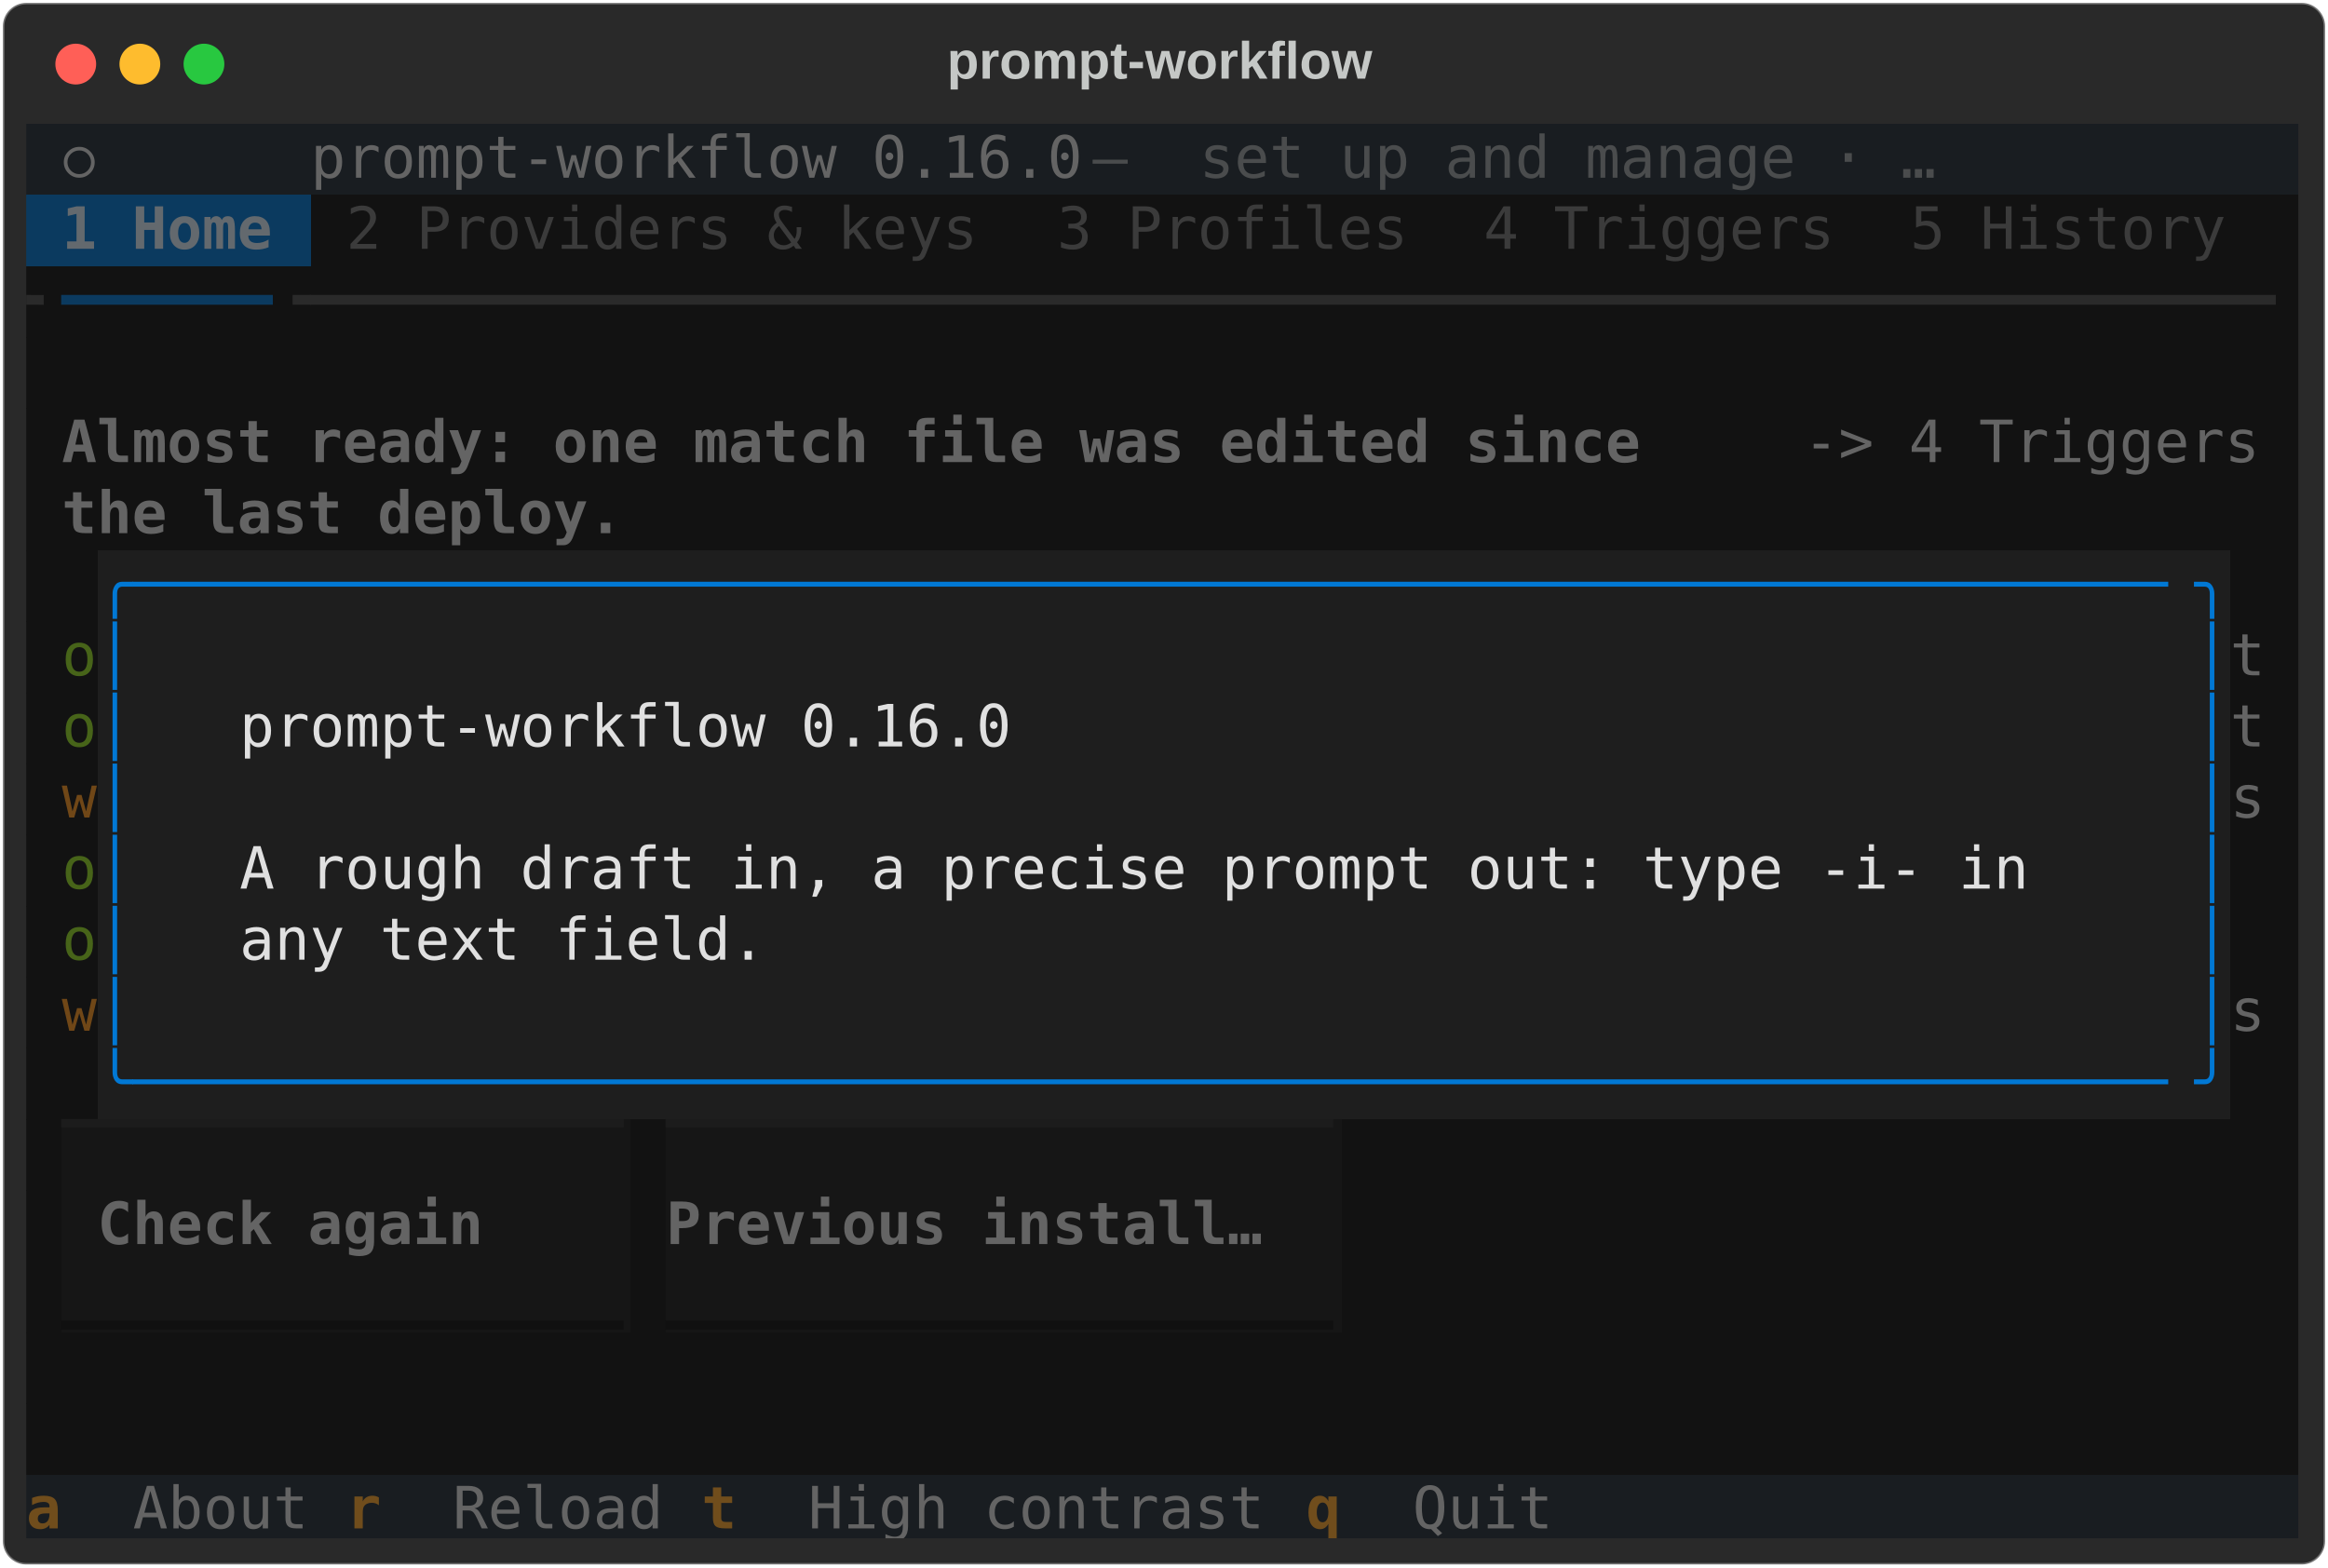
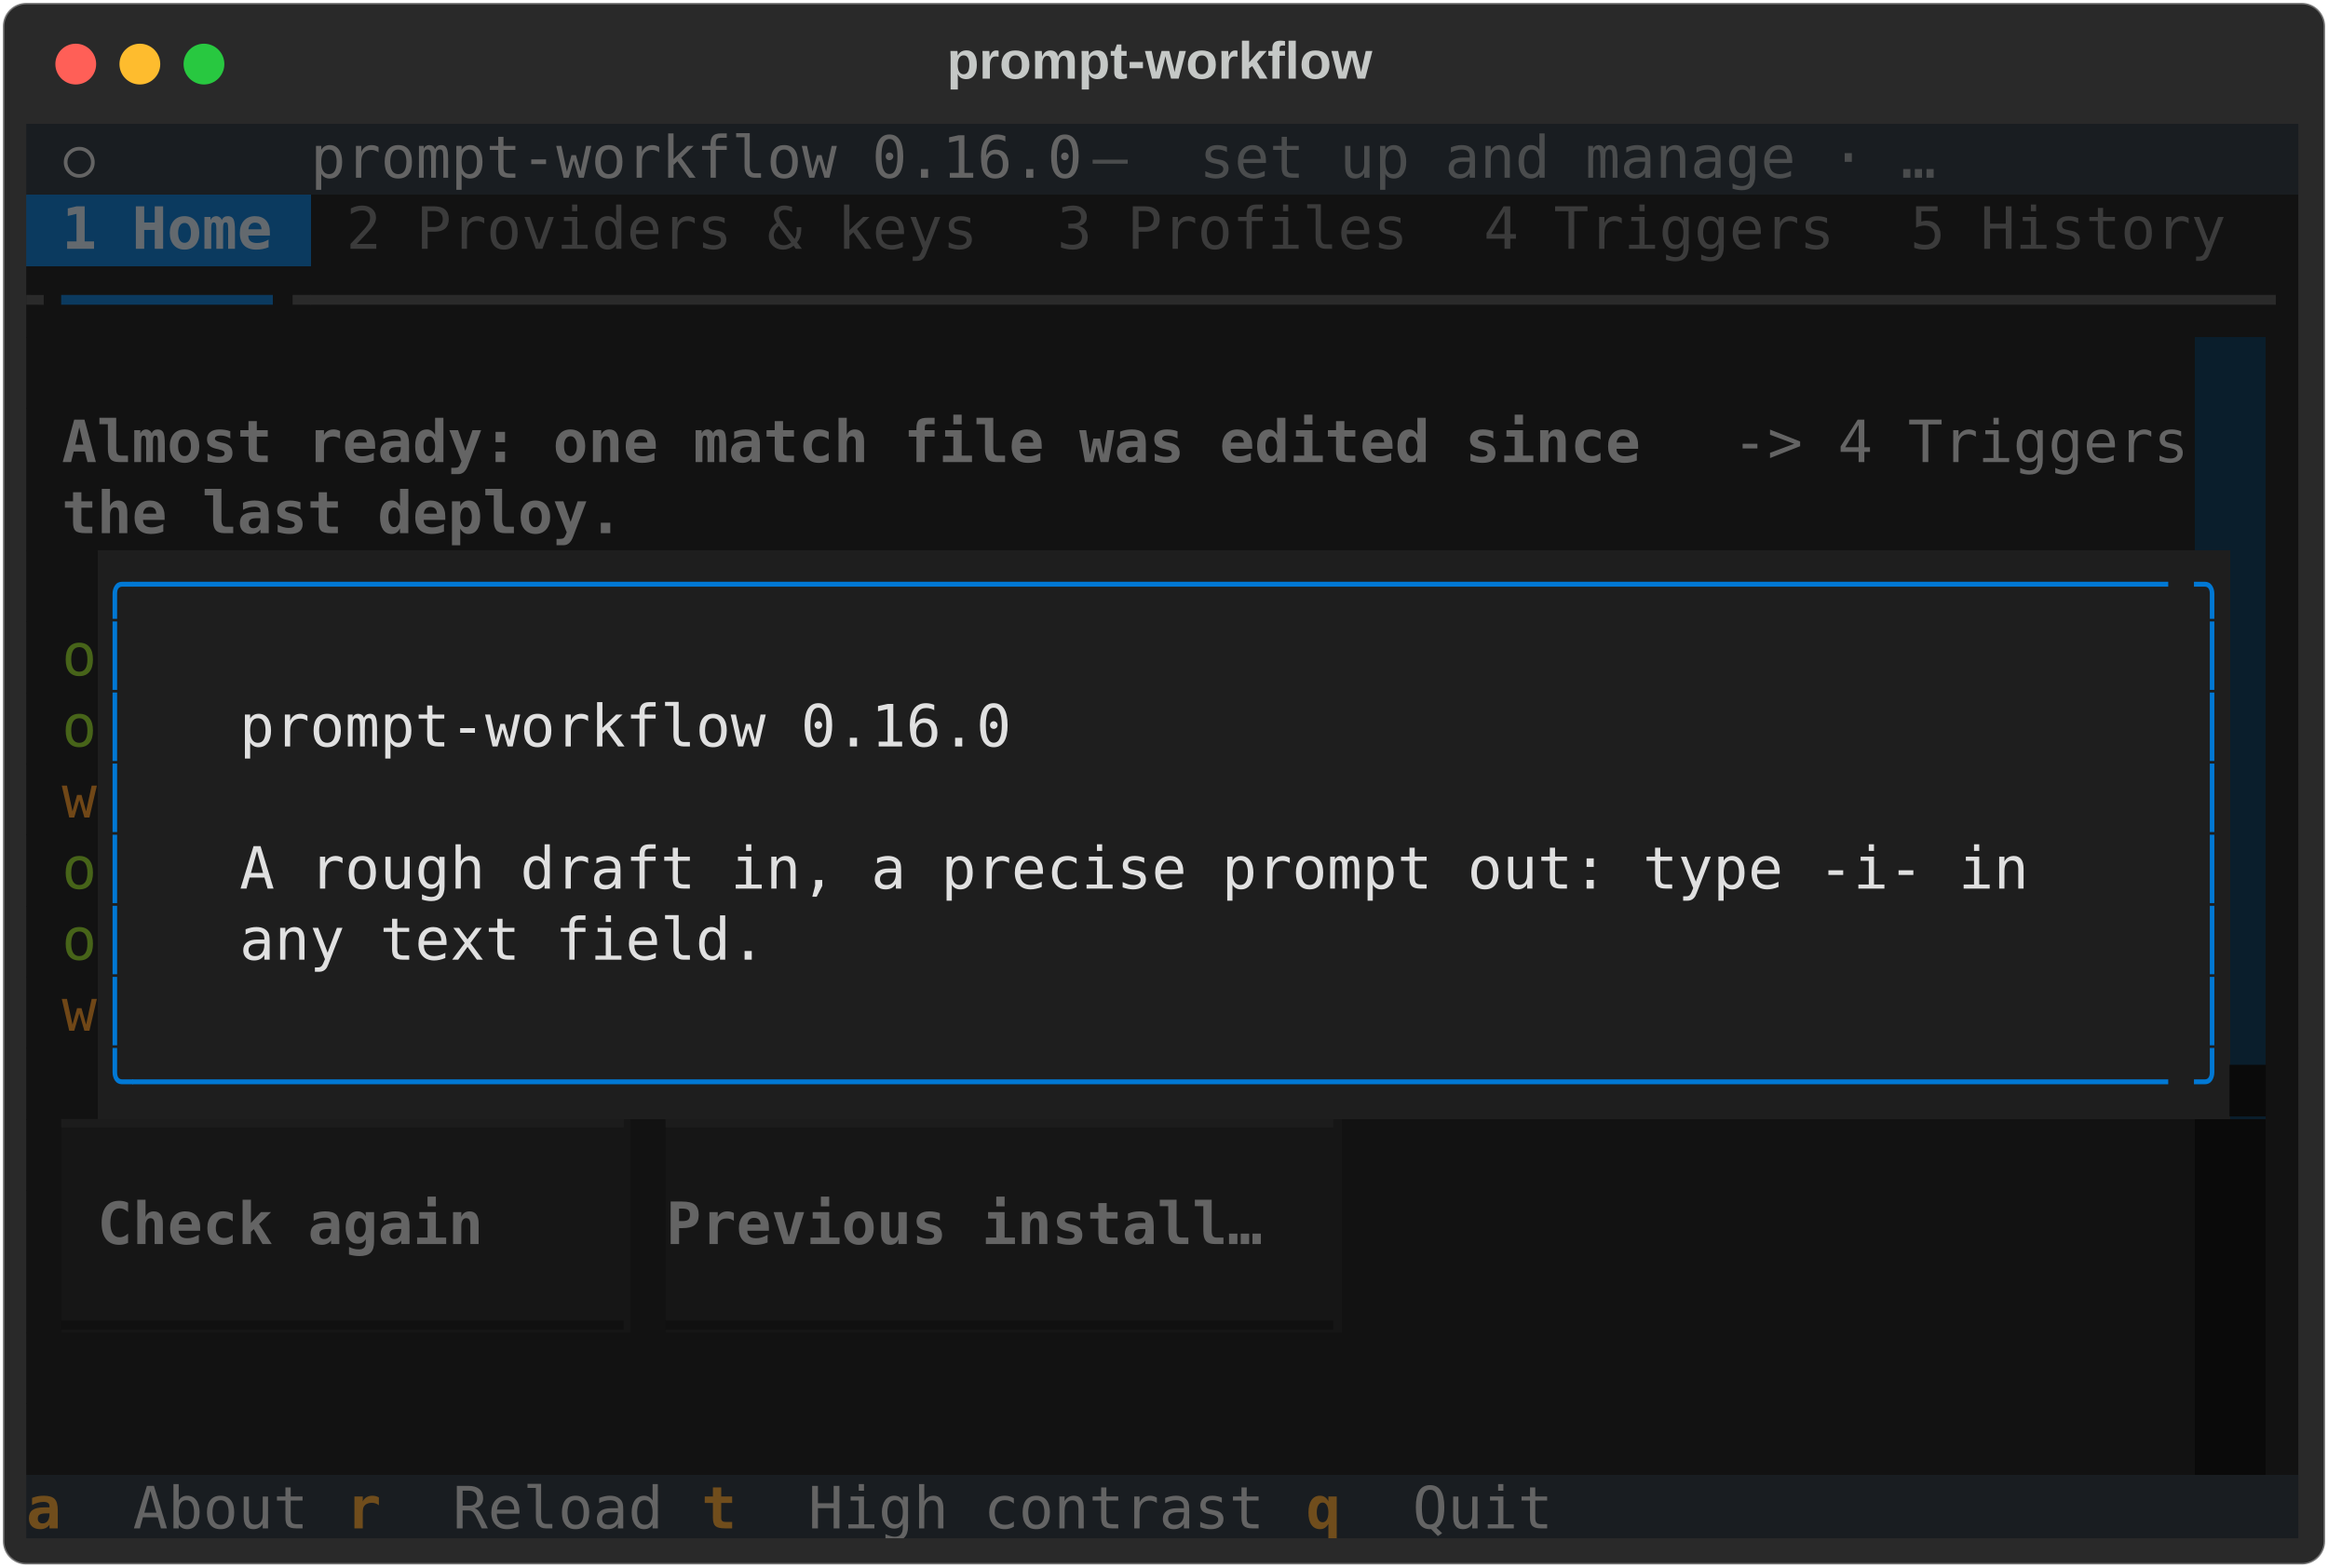
<svg xmlns="http://www.w3.org/2000/svg" class="rich-terminal" viewBox="0 0 799 538.0">
  <style>

    @font-face {
        font-family: "Fira Code";
        src: local("FiraCode-Regular"),
                url("https://cdnjs.cloudflare.com/ajax/libs/firacode/6.2.0/woff2/FiraCode-Regular.woff2") format("woff2"),
                url("https://cdnjs.cloudflare.com/ajax/libs/firacode/6.2.0/woff/FiraCode-Regular.woff") format("woff");
        font-style: normal;
        font-weight: 400;
    }
    @font-face {
        font-family: "Fira Code";
        src: local("FiraCode-Bold"),
                url("https://cdnjs.cloudflare.com/ajax/libs/firacode/6.2.0/woff2/FiraCode-Bold.woff2") format("woff2"),
                url("https://cdnjs.cloudflare.com/ajax/libs/firacode/6.2.0/woff/FiraCode-Bold.woff") format("woff");
        font-style: bold;
        font-weight: 700;
    }

-     .terminal-452103827-matrix {
+     .terminal-2981682421-matrix {
        font-family: Fira Code, monospace;
        font-size: 20px;
        line-height: 24.4px;
        font-variant-east-asian: full-width;
    }

-     .terminal-452103827-title {
+     .terminal-2981682421-title {
        font-size: 18px;
        font-weight: bold;
        font-family: arial;
    }

-     .terminal-452103827-r1 { fill: #e0e0e0 }
- .terminal-452103827-r2 { fill: #646464 }
- .terminal-452103827-r3 { fill: #4a4c4d }
- .terminal-452103827-r4 { fill: #c5c8c6 }
- .terminal-452103827-r5 { fill: #63696e;font-weight: bold }
- .terminal-452103827-r6 { fill: #3b3b3b }
- .terminal-452103827-r7 { fill: #2a2a2a }
- .terminal-452103827-r8 { fill: #0b3a5f }
- .terminal-452103827-r9 { fill: #646464;font-weight: bold }
- .terminal-452103827-r10 { fill: #0178d4 }
- .terminal-452103827-r11 { fill: #476419 }
- .terminal-452103827-r12 { fill: #704717 }
- .terminal-452103827-r13 { fill: #1c1c1c }
- .terminal-452103827-r14 { fill: #101010 }
- .terminal-452103827-r15 { fill: #704d1c;font-weight: bold }
+     .terminal-2981682421-r1 { fill: #e0e0e0 }
+ .terminal-2981682421-r2 { fill: #646464 }
+ .terminal-2981682421-r3 { fill: #4a4c4d }
+ .terminal-2981682421-r4 { fill: #c5c8c6 }
+ .terminal-2981682421-r5 { fill: #63696e;font-weight: bold }
+ .terminal-2981682421-r6 { fill: #3b3b3b }
+ .terminal-2981682421-r7 { fill: #2a2a2a }
+ .terminal-2981682421-r8 { fill: #0b3a5f }
+ .terminal-2981682421-r9 { fill: #121212 }
+ .terminal-2981682421-r10 { fill: #646464;font-weight: bold }
+ .terminal-2981682421-r11 { fill: #0178d4 }
+ .terminal-2981682421-r12 { fill: #476419 }
+ .terminal-2981682421-r13 { fill: #704717 }
+ .terminal-2981682421-r14 { fill: #0a0a0a }
+ .terminal-2981682421-r15 { fill: #1c1c1c }
+ .terminal-2981682421-r16 { fill: #101010 }
+ .terminal-2981682421-r17 { fill: #704d1c;font-weight: bold }
    </style>
  <defs>
-     <clipPath id="terminal-452103827-clip-terminal">
+     <clipPath id="terminal-2981682421-clip-terminal">
      <rect x="0" y="0" width="779.8" height="487.0" />
    </clipPath>
-     <clipPath id="terminal-452103827-line-0">
+     <clipPath id="terminal-2981682421-line-0">
      <rect x="0" y="1.5" width="780.8" height="24.65" />
    </clipPath>
-     <clipPath id="terminal-452103827-line-1">
+     <clipPath id="terminal-2981682421-line-1">
      <rect x="0" y="25.9" width="780.8" height="24.65" />
    </clipPath>
-     <clipPath id="terminal-452103827-line-2">
+     <clipPath id="terminal-2981682421-line-2">
      <rect x="0" y="50.3" width="780.8" height="24.65" />
    </clipPath>
-     <clipPath id="terminal-452103827-line-3">
+     <clipPath id="terminal-2981682421-line-3">
      <rect x="0" y="74.7" width="780.8" height="24.65" />
    </clipPath>
-     <clipPath id="terminal-452103827-line-4">
+     <clipPath id="terminal-2981682421-line-4">
      <rect x="0" y="99.1" width="780.8" height="24.65" />
    </clipPath>
-     <clipPath id="terminal-452103827-line-5">
+     <clipPath id="terminal-2981682421-line-5">
      <rect x="0" y="123.5" width="780.8" height="24.65" />
    </clipPath>
-     <clipPath id="terminal-452103827-line-6">
+     <clipPath id="terminal-2981682421-line-6">
      <rect x="0" y="147.9" width="780.8" height="24.65" />
    </clipPath>
-     <clipPath id="terminal-452103827-line-7">
+     <clipPath id="terminal-2981682421-line-7">
      <rect x="0" y="172.3" width="780.8" height="24.65" />
    </clipPath>
-     <clipPath id="terminal-452103827-line-8">
+     <clipPath id="terminal-2981682421-line-8">
      <rect x="0" y="196.7" width="780.8" height="24.65" />
    </clipPath>
-     <clipPath id="terminal-452103827-line-9">
+     <clipPath id="terminal-2981682421-line-9">
      <rect x="0" y="221.1" width="780.8" height="24.65" />
    </clipPath>
-     <clipPath id="terminal-452103827-line-10">
+     <clipPath id="terminal-2981682421-line-10">
      <rect x="0" y="245.5" width="780.8" height="24.65" />
    </clipPath>
-     <clipPath id="terminal-452103827-line-11">
+     <clipPath id="terminal-2981682421-line-11">
      <rect x="0" y="269.9" width="780.8" height="24.65" />
    </clipPath>
-     <clipPath id="terminal-452103827-line-12">
+     <clipPath id="terminal-2981682421-line-12">
      <rect x="0" y="294.3" width="780.8" height="24.65" />
    </clipPath>
-     <clipPath id="terminal-452103827-line-13">
+     <clipPath id="terminal-2981682421-line-13">
      <rect x="0" y="318.7" width="780.8" height="24.65" />
    </clipPath>
-     <clipPath id="terminal-452103827-line-14">
+     <clipPath id="terminal-2981682421-line-14">
      <rect x="0" y="343.1" width="780.8" height="24.65" />
    </clipPath>
-     <clipPath id="terminal-452103827-line-15">
+     <clipPath id="terminal-2981682421-line-15">
      <rect x="0" y="367.5" width="780.8" height="24.65" />
    </clipPath>
-     <clipPath id="terminal-452103827-line-16">
+     <clipPath id="terminal-2981682421-line-16">
      <rect x="0" y="391.9" width="780.8" height="24.65" />
    </clipPath>
-     <clipPath id="terminal-452103827-line-17">
+     <clipPath id="terminal-2981682421-line-17">
      <rect x="0" y="416.3" width="780.8" height="24.65" />
    </clipPath>
-     <clipPath id="terminal-452103827-line-18">
+     <clipPath id="terminal-2981682421-line-18">
      <rect x="0" y="440.7" width="780.8" height="24.65" />
    </clipPath>
  </defs>
  <rect fill="#292929" stroke="rgba(255,255,255,0.35)" stroke-width="1" x="1" y="1" width="797" height="536" rx="8" />
-   <text class="terminal-452103827-title" fill="#c5c8c6" text-anchor="middle" x="398" y="27">prompt-workflow</text>
+   <text class="terminal-2981682421-title" fill="#c5c8c6" text-anchor="middle" x="398" y="27">prompt-workflow</text>
  <g transform="translate(26,22)">
    <circle cx="0" cy="0" r="7" fill="#ff5f57" />
    <circle cx="22" cy="0" r="7" fill="#febc2e" />
    <circle cx="44" cy="0" r="7" fill="#28c840" />
  </g>
-   <g transform="translate(9, 41)" clip-path="url(#terminal-452103827-clip-terminal)">
+   <g transform="translate(9, 41)" clip-path="url(#terminal-2981682421-clip-terminal)">
    <rect fill="#191d21" x="0" y="1.5" width="12.2" height="24.65" shape-rendering="crispEdges" />
    <rect fill="#191d21" x="12.2" y="1.5" width="12.2" height="24.65" shape-rendering="crispEdges" />
    <rect fill="#191d21" x="24.4" y="1.5" width="61" height="24.65" shape-rendering="crispEdges" />
    <rect fill="#191d21" x="85.4" y="1.5" width="12.2" height="24.65" shape-rendering="crispEdges" />
    <rect fill="#191d21" x="97.6" y="1.5" width="268.4" height="24.65" shape-rendering="crispEdges" />
    <rect fill="#191d21" x="366" y="1.5" width="36.6" height="24.65" shape-rendering="crispEdges" />
    <rect fill="#191d21" x="402.6" y="1.5" width="256.2" height="24.65" shape-rendering="crispEdges" />
    <rect fill="#191d21" x="658.8" y="1.5" width="12.2" height="24.65" shape-rendering="crispEdges" />
    <rect fill="#191d21" x="671" y="1.5" width="0" height="24.65" shape-rendering="crispEdges" />
    <rect fill="#191d21" x="671" y="1.5" width="97.6" height="24.65" shape-rendering="crispEdges" />
    <rect fill="#191d21" x="768.6" y="1.5" width="12.2" height="24.65" shape-rendering="crispEdges" />
    <rect fill="#0b3a5f" x="0" y="25.9" width="12.2" height="24.65" shape-rendering="crispEdges" />
    <rect fill="#0b3a5f" x="12.2" y="25.9" width="73.2" height="24.65" shape-rendering="crispEdges" />
    <rect fill="#0b3a5f" x="85.4" y="25.9" width="12.2" height="24.65" shape-rendering="crispEdges" />
    <rect fill="#121212" x="97.6" y="25.9" width="12.2" height="24.65" shape-rendering="crispEdges" />
    <rect fill="#121212" x="109.8" y="25.9" width="219.6" height="24.65" shape-rendering="crispEdges" />
    <rect fill="#121212" x="329.4" y="25.9" width="12.2" height="24.65" shape-rendering="crispEdges" />
    <rect fill="#121212" x="341.6" y="25.9" width="12.2" height="24.65" shape-rendering="crispEdges" />
    <rect fill="#121212" x="353.8" y="25.9" width="122" height="24.65" shape-rendering="crispEdges" />
    <rect fill="#121212" x="475.8" y="25.9" width="12.2" height="24.65" shape-rendering="crispEdges" />
    <rect fill="#121212" x="488" y="25.9" width="12.2" height="24.65" shape-rendering="crispEdges" />
    <rect fill="#121212" x="500.2" y="25.9" width="122" height="24.65" shape-rendering="crispEdges" />
    <rect fill="#121212" x="622.2" y="25.9" width="12.2" height="24.65" shape-rendering="crispEdges" />
    <rect fill="#121212" x="634.4" y="25.9" width="12.2" height="24.65" shape-rendering="crispEdges" />
    <rect fill="#121212" x="646.6" y="25.9" width="109.8" height="24.65" shape-rendering="crispEdges" />
    <rect fill="#121212" x="756.4" y="25.9" width="12.2" height="24.65" shape-rendering="crispEdges" />
    <rect fill="#121212" x="768.6" y="25.9" width="12.2" height="24.65" shape-rendering="crispEdges" />
    <rect fill="#121212" x="0" y="50.3" width="12.2" height="24.65" shape-rendering="crispEdges" />
    <rect fill="#121212" x="12.2" y="50.3" width="73.2" height="24.65" shape-rendering="crispEdges" />
    <rect fill="#121212" x="85.4" y="50.3" width="12.2" height="24.65" shape-rendering="crispEdges" />
    <rect fill="#121212" x="97.6" y="50.3" width="683.2" height="24.65" shape-rendering="crispEdges" />
    <rect fill="#121212" x="0" y="74.7" width="12.2" height="24.65" shape-rendering="crispEdges" />
-     <rect fill="#121212" x="12.2" y="74.7" width="756.4" height="24.65" shape-rendering="crispEdges" />
+     <rect fill="#121212" x="12.2" y="74.7" width="732" height="24.65" shape-rendering="crispEdges" />
+     <rect fill="#0a1e2c" x="744.2" y="74.7" width="24.4" height="24.65" shape-rendering="crispEdges" />
    <rect fill="#121212" x="768.6" y="74.7" width="12.2" height="24.65" shape-rendering="crispEdges" />
    <rect fill="#121212" x="0" y="99.1" width="12.2" height="24.65" shape-rendering="crispEdges" />
-     <rect fill="#121212" x="12.2" y="99.1" width="573.4" height="24.65" shape-rendering="crispEdges" />
-     <rect fill="#121212" x="585.6" y="99.1" width="24.4" height="24.65" shape-rendering="crispEdges" />
-     <rect fill="#121212" x="610" y="99.1" width="158.6" height="24.65" shape-rendering="crispEdges" />
+     <rect fill="#121212" x="12.2" y="99.1" width="549" height="24.65" shape-rendering="crispEdges" />
+     <rect fill="#121212" x="561.2" y="99.1" width="24.4" height="24.65" shape-rendering="crispEdges" />
+     <rect fill="#121212" x="585.6" y="99.1" width="158.6" height="24.65" shape-rendering="crispEdges" />
+     <rect fill="#0a1e2c" x="744.2" y="99.1" width="24.4" height="24.65" shape-rendering="crispEdges" />
    <rect fill="#121212" x="768.6" y="99.1" width="12.2" height="24.65" shape-rendering="crispEdges" />
    <rect fill="#121212" x="0" y="123.5" width="12.2" height="24.65" shape-rendering="crispEdges" />
-     <rect fill="#121212" x="12.2" y="123.5" width="573.4" height="24.65" shape-rendering="crispEdges" />
-     <rect fill="#121212" x="585.6" y="123.5" width="24.4" height="24.65" shape-rendering="crispEdges" />
-     <rect fill="#121212" x="610" y="123.5" width="158.6" height="24.65" shape-rendering="crispEdges" />
+     <rect fill="#121212" x="12.2" y="123.5" width="549" height="24.65" shape-rendering="crispEdges" />
+     <rect fill="#121212" x="561.2" y="123.5" width="24.4" height="24.65" shape-rendering="crispEdges" />
+     <rect fill="#121212" x="585.6" y="123.5" width="158.6" height="24.65" shape-rendering="crispEdges" />
+     <rect fill="#0a1e2c" x="744.2" y="123.5" width="24.4" height="24.65" shape-rendering="crispEdges" />
    <rect fill="#121212" x="768.6" y="123.5" width="12.2" height="24.65" shape-rendering="crispEdges" />
    <rect fill="#121212" x="0" y="147.9" width="12.2" height="24.65" shape-rendering="crispEdges" />
    <rect fill="#121212" x="12.2" y="147.9" width="12.2" height="24.65" shape-rendering="crispEdges" />
    <rect fill="#1e1e1e" x="24.4" y="147.9" width="12.2" height="24.65" shape-rendering="crispEdges" />
    <rect fill="#1e1e1e" x="36.6" y="147.9" width="707.6" height="24.65" shape-rendering="crispEdges" />
    <rect fill="#1e1e1e" x="744.2" y="147.9" width="12.2" height="24.65" shape-rendering="crispEdges" />
-     <rect fill="#121212" x="756.4" y="147.9" width="12.2" height="24.65" shape-rendering="crispEdges" />
+     <rect fill="#0a1e2c" x="756.4" y="147.9" width="12.2" height="24.65" shape-rendering="crispEdges" />
    <rect fill="#121212" x="768.6" y="147.9" width="12.2" height="24.65" shape-rendering="crispEdges" />
    <rect fill="#121212" x="0" y="172.3" width="12.2" height="24.65" shape-rendering="crispEdges" />
    <rect fill="#121212" x="12.2" y="172.3" width="12.2" height="24.65" shape-rendering="crispEdges" />
    <rect fill="#1e1e1e" x="24.4" y="172.3" width="12.2" height="24.65" shape-rendering="crispEdges" />
    <rect fill="#1e1e1e" x="36.6" y="172.3" width="707.6" height="24.65" shape-rendering="crispEdges" />
    <rect fill="#1e1e1e" x="744.2" y="172.3" width="12.2" height="24.65" shape-rendering="crispEdges" />
-     <rect fill="#121212" x="756.4" y="172.3" width="12.2" height="24.65" shape-rendering="crispEdges" />
+     <rect fill="#0a1e2c" x="756.4" y="172.3" width="12.2" height="24.65" shape-rendering="crispEdges" />
    <rect fill="#121212" x="768.6" y="172.3" width="12.2" height="24.65" shape-rendering="crispEdges" />
    <rect fill="#121212" x="0" y="196.7" width="12.2" height="24.65" shape-rendering="crispEdges" />
    <rect fill="#121212" x="12.2" y="196.7" width="12.2" height="24.65" shape-rendering="crispEdges" />
    <rect fill="#1e1e1e" x="24.4" y="196.7" width="12.2" height="24.65" shape-rendering="crispEdges" />
    <rect fill="#1e1e1e" x="36.6" y="196.7" width="36.6" height="24.65" shape-rendering="crispEdges" />
    <rect fill="#1e1e1e" x="73.2" y="196.7" width="268.4" height="24.65" shape-rendering="crispEdges" />
    <rect fill="#1e1e1e" x="341.6" y="196.7" width="366" height="24.65" shape-rendering="crispEdges" />
    <rect fill="#1e1e1e" x="707.6" y="196.7" width="36.6" height="24.65" shape-rendering="crispEdges" />
    <rect fill="#1e1e1e" x="744.2" y="196.7" width="12.2" height="24.65" shape-rendering="crispEdges" />
-     <rect fill="#121212" x="756.4" y="196.7" width="12.2" height="24.65" shape-rendering="crispEdges" />
+     <rect fill="#0a1e2c" x="756.4" y="196.7" width="12.2" height="24.65" shape-rendering="crispEdges" />
    <rect fill="#121212" x="768.6" y="196.7" width="12.2" height="24.65" shape-rendering="crispEdges" />
    <rect fill="#121212" x="0" y="221.1" width="12.2" height="24.65" shape-rendering="crispEdges" />
    <rect fill="#121212" x="12.2" y="221.1" width="12.2" height="24.65" shape-rendering="crispEdges" />
    <rect fill="#1e1e1e" x="24.4" y="221.1" width="12.2" height="24.65" shape-rendering="crispEdges" />
    <rect fill="#1e1e1e" x="36.6" y="221.1" width="36.6" height="24.65" shape-rendering="crispEdges" />
    <rect fill="#1e1e1e" x="73.2" y="221.1" width="0" height="24.65" shape-rendering="crispEdges" />
    <rect fill="#1e1e1e" x="73.2" y="221.1" width="634.4" height="24.65" shape-rendering="crispEdges" />
    <rect fill="#1e1e1e" x="707.6" y="221.1" width="36.6" height="24.65" shape-rendering="crispEdges" />
    <rect fill="#1e1e1e" x="744.2" y="221.1" width="12.2" height="24.65" shape-rendering="crispEdges" />
-     <rect fill="#121212" x="756.4" y="221.1" width="12.2" height="24.65" shape-rendering="crispEdges" />
+     <rect fill="#0a1e2c" x="756.4" y="221.1" width="12.2" height="24.65" shape-rendering="crispEdges" />
    <rect fill="#121212" x="768.6" y="221.1" width="12.2" height="24.65" shape-rendering="crispEdges" />
    <rect fill="#121212" x="0" y="245.5" width="12.2" height="24.65" shape-rendering="crispEdges" />
    <rect fill="#121212" x="12.2" y="245.5" width="12.2" height="24.65" shape-rendering="crispEdges" />
    <rect fill="#1e1e1e" x="24.4" y="245.5" width="12.2" height="24.65" shape-rendering="crispEdges" />
    <rect fill="#1e1e1e" x="36.6" y="245.5" width="36.6" height="24.65" shape-rendering="crispEdges" />
    <rect fill="#1e1e1e" x="73.2" y="245.5" width="622.2" height="24.65" shape-rendering="crispEdges" />
    <rect fill="#1e1e1e" x="695.4" y="245.5" width="12.2" height="24.65" shape-rendering="crispEdges" />
    <rect fill="#1e1e1e" x="707.6" y="245.5" width="36.6" height="24.65" shape-rendering="crispEdges" />
    <rect fill="#1e1e1e" x="744.2" y="245.5" width="12.2" height="24.65" shape-rendering="crispEdges" />
-     <rect fill="#121212" x="756.4" y="245.5" width="12.2" height="24.65" shape-rendering="crispEdges" />
+     <rect fill="#0a1e2c" x="756.4" y="245.5" width="12.2" height="24.65" shape-rendering="crispEdges" />
    <rect fill="#121212" x="768.6" y="245.5" width="12.2" height="24.65" shape-rendering="crispEdges" />
    <rect fill="#121212" x="0" y="269.9" width="12.2" height="24.65" shape-rendering="crispEdges" />
    <rect fill="#121212" x="12.2" y="269.9" width="12.2" height="24.65" shape-rendering="crispEdges" />
    <rect fill="#1e1e1e" x="24.4" y="269.9" width="12.2" height="24.65" shape-rendering="crispEdges" />
    <rect fill="#1e1e1e" x="36.6" y="269.9" width="36.6" height="24.65" shape-rendering="crispEdges" />
    <rect fill="#1e1e1e" x="73.2" y="269.9" width="183" height="24.65" shape-rendering="crispEdges" />
    <rect fill="#1e1e1e" x="256.2" y="269.9" width="451.4" height="24.65" shape-rendering="crispEdges" />
    <rect fill="#1e1e1e" x="707.6" y="269.9" width="36.6" height="24.65" shape-rendering="crispEdges" />
    <rect fill="#1e1e1e" x="744.2" y="269.9" width="12.2" height="24.65" shape-rendering="crispEdges" />
-     <rect fill="#121212" x="756.4" y="269.9" width="12.2" height="24.65" shape-rendering="crispEdges" />
+     <rect fill="#0a1e2c" x="756.4" y="269.9" width="12.2" height="24.65" shape-rendering="crispEdges" />
    <rect fill="#121212" x="768.6" y="269.9" width="12.2" height="24.65" shape-rendering="crispEdges" />
    <rect fill="#121212" x="0" y="294.3" width="12.2" height="24.65" shape-rendering="crispEdges" />
    <rect fill="#121212" x="12.2" y="294.3" width="12.2" height="24.65" shape-rendering="crispEdges" />
    <rect fill="#1e1e1e" x="24.4" y="294.3" width="12.2" height="24.65" shape-rendering="crispEdges" />
    <rect fill="#1e1e1e" x="36.6" y="294.3" width="707.6" height="24.65" shape-rendering="crispEdges" />
    <rect fill="#1e1e1e" x="744.2" y="294.3" width="12.2" height="24.65" shape-rendering="crispEdges" />
-     <rect fill="#121212" x="756.4" y="294.3" width="12.2" height="24.65" shape-rendering="crispEdges" />
+     <rect fill="#0a1e2c" x="756.4" y="294.3" width="12.2" height="24.65" shape-rendering="crispEdges" />
    <rect fill="#121212" x="768.6" y="294.3" width="12.2" height="24.65" shape-rendering="crispEdges" />
    <rect fill="#121212" x="0" y="318.7" width="12.2" height="24.65" shape-rendering="crispEdges" />
    <rect fill="#121212" x="12.2" y="318.7" width="12.2" height="24.65" shape-rendering="crispEdges" />
    <rect fill="#1e1e1e" x="24.4" y="318.7" width="12.2" height="24.65" shape-rendering="crispEdges" />
    <rect fill="#1e1e1e" x="36.6" y="318.7" width="707.6" height="24.65" shape-rendering="crispEdges" />
    <rect fill="#1e1e1e" x="744.2" y="318.7" width="12.2" height="24.65" shape-rendering="crispEdges" />
-     <rect fill="#121212" x="756.4" y="318.7" width="12.2" height="24.65" shape-rendering="crispEdges" />
+     <rect fill="#0a1e2c" x="756.4" y="318.7" width="12.2" height="24.65" shape-rendering="crispEdges" />
    <rect fill="#121212" x="768.6" y="318.7" width="12.2" height="24.65" shape-rendering="crispEdges" />
    <rect fill="#121212" x="0" y="343.1" width="12.2" height="24.65" shape-rendering="crispEdges" />
    <rect fill="#161616" x="12.2" y="343.1" width="195.2" height="24.65" shape-rendering="crispEdges" />
    <rect fill="#121212" x="207.4" y="343.1" width="12.2" height="24.65" shape-rendering="crispEdges" />
    <rect fill="#161616" x="219.6" y="343.1" width="231.8" height="24.65" shape-rendering="crispEdges" />
-     <rect fill="#121212" x="451.4" y="343.1" width="317.2" height="24.65" shape-rendering="crispEdges" />
+     <rect fill="#121212" x="451.4" y="343.1" width="292.8" height="24.65" shape-rendering="crispEdges" />
+     <rect fill="#0a0a0a" x="744.2" y="343.1" width="24.4" height="24.65" shape-rendering="crispEdges" />
    <rect fill="#121212" x="768.6" y="343.1" width="12.2" height="24.65" shape-rendering="crispEdges" />
    <rect fill="#121212" x="0" y="367.5" width="12.2" height="24.65" shape-rendering="crispEdges" />
    <rect fill="#161616" x="12.2" y="367.5" width="12.2" height="24.65" shape-rendering="crispEdges" />
    <rect fill="#161616" x="24.4" y="367.5" width="158.6" height="24.65" shape-rendering="crispEdges" />
    <rect fill="#161616" x="183" y="367.5" width="24.4" height="24.65" shape-rendering="crispEdges" />
    <rect fill="#121212" x="207.4" y="367.5" width="12.2" height="24.65" shape-rendering="crispEdges" />
    <rect fill="#161616" x="219.6" y="367.5" width="231.8" height="24.65" shape-rendering="crispEdges" />
-     <rect fill="#121212" x="451.4" y="367.5" width="317.2" height="24.65" shape-rendering="crispEdges" />
+     <rect fill="#121212" x="451.4" y="367.5" width="292.8" height="24.65" shape-rendering="crispEdges" />
+     <rect fill="#0a0a0a" x="744.2" y="367.5" width="24.4" height="24.65" shape-rendering="crispEdges" />
    <rect fill="#121212" x="768.6" y="367.5" width="12.2" height="24.65" shape-rendering="crispEdges" />
    <rect fill="#121212" x="0" y="391.9" width="12.2" height="24.65" shape-rendering="crispEdges" />
    <rect fill="#161616" x="12.2" y="391.9" width="195.2" height="24.65" shape-rendering="crispEdges" />
    <rect fill="#121212" x="207.4" y="391.9" width="12.2" height="24.65" shape-rendering="crispEdges" />
    <rect fill="#161616" x="219.6" y="391.9" width="231.8" height="24.65" shape-rendering="crispEdges" />
-     <rect fill="#121212" x="451.4" y="391.9" width="317.2" height="24.65" shape-rendering="crispEdges" />
+     <rect fill="#121212" x="451.4" y="391.9" width="292.8" height="24.65" shape-rendering="crispEdges" />
+     <rect fill="#0a0a0a" x="744.2" y="391.9" width="24.4" height="24.65" shape-rendering="crispEdges" />
    <rect fill="#121212" x="768.6" y="391.9" width="12.2" height="24.65" shape-rendering="crispEdges" />
    <rect fill="#121212" x="0" y="416.3" width="12.2" height="24.65" shape-rendering="crispEdges" />
-     <rect fill="#121212" x="12.2" y="416.3" width="756.4" height="24.65" shape-rendering="crispEdges" />
+     <rect fill="#121212" x="12.2" y="416.3" width="732" height="24.65" shape-rendering="crispEdges" />
+     <rect fill="#0a0a0a" x="744.2" y="416.3" width="24.4" height="24.65" shape-rendering="crispEdges" />
    <rect fill="#121212" x="768.6" y="416.3" width="12.2" height="24.65" shape-rendering="crispEdges" />
    <rect fill="#121212" x="0" y="440.7" width="12.2" height="24.65" shape-rendering="crispEdges" />
    <rect fill="#121212" x="12.2" y="440.7" width="0" height="24.65" shape-rendering="crispEdges" />
-     <rect fill="#121212" x="12.2" y="440.7" width="756.4" height="24.65" shape-rendering="crispEdges" />
+     <rect fill="#121212" x="12.2" y="440.7" width="732" height="24.65" shape-rendering="crispEdges" />
+     <rect fill="#0a0a0a" x="744.2" y="440.7" width="24.4" height="24.65" shape-rendering="crispEdges" />
    <rect fill="#121212" x="768.6" y="440.7" width="12.2" height="24.65" shape-rendering="crispEdges" />
    <rect fill="#191d21" x="0" y="465.1" width="36.6" height="24.65" shape-rendering="crispEdges" />
    <rect fill="#191d21" x="36.6" y="465.1" width="73.2" height="24.65" shape-rendering="crispEdges" />
    <rect fill="#191d21" x="109.8" y="465.1" width="36.6" height="24.65" shape-rendering="crispEdges" />
    <rect fill="#191d21" x="146.4" y="465.1" width="85.4" height="24.65" shape-rendering="crispEdges" />
    <rect fill="#191d21" x="231.8" y="465.1" width="36.6" height="24.65" shape-rendering="crispEdges" />
    <rect fill="#191d21" x="268.4" y="465.1" width="170.8" height="24.65" shape-rendering="crispEdges" />
    <rect fill="#191d21" x="439.2" y="465.1" width="36.6" height="24.65" shape-rendering="crispEdges" />
    <rect fill="#191d21" x="475.8" y="465.1" width="61" height="24.65" shape-rendering="crispEdges" />
    <rect fill="#191d21" x="536.8" y="465.1" width="244" height="24.65" shape-rendering="crispEdges" />
-     <g class="terminal-452103827-matrix">
-       <text class="terminal-452103827-r2" x="12.2" y="20" textLength="12.2" clip-path="url(#terminal-452103827-line-0)">⭘</text>
-       <text class="terminal-452103827-r2" x="97.6" y="20" textLength="268.4" clip-path="url(#terminal-452103827-line-0)">prompt-workflow 0.16.0</text>
-       <text class="terminal-452103827-r3" x="366" y="20" textLength="36.6" clip-path="url(#terminal-452103827-line-0)"> — </text>
-       <text class="terminal-452103827-r3" x="402.6" y="20" textLength="256.2" clip-path="url(#terminal-452103827-line-0)">set up and manage · …</text>
-       <text class="terminal-452103827-r4" x="780.8" y="20" textLength="12.2" clip-path="url(#terminal-452103827-line-0)">
- </text>
-       <text class="terminal-452103827-r5" x="12.2" y="44.4" textLength="73.2" clip-path="url(#terminal-452103827-line-1)">1 Home</text>
-       <text class="terminal-452103827-r6" x="109.8" y="44.4" textLength="219.6" clip-path="url(#terminal-452103827-line-1)">2 Providers &amp; keys</text>
-       <text class="terminal-452103827-r6" x="353.8" y="44.4" textLength="122" clip-path="url(#terminal-452103827-line-1)">3 Profiles</text>
-       <text class="terminal-452103827-r6" x="500.2" y="44.4" textLength="122" clip-path="url(#terminal-452103827-line-1)">4 Triggers</text>
-       <text class="terminal-452103827-r6" x="646.6" y="44.4" textLength="109.8" clip-path="url(#terminal-452103827-line-1)">5 History</text>
-       <text class="terminal-452103827-r4" x="780.8" y="44.4" textLength="12.2" clip-path="url(#terminal-452103827-line-1)">
- </text>
-       <text class="terminal-452103827-r7" x="0" y="68.8" textLength="12.2" clip-path="url(#terminal-452103827-line-2)">╸</text>
-       <text class="terminal-452103827-r8" x="12.2" y="68.8" textLength="73.2" clip-path="url(#terminal-452103827-line-2)">━━━━━━</text>
-       <text class="terminal-452103827-r7" x="85.4" y="68.8" textLength="12.2" clip-path="url(#terminal-452103827-line-2)">╺</text>
-       <text class="terminal-452103827-r7" x="97.6" y="68.8" textLength="683.2" clip-path="url(#terminal-452103827-line-2)">━━━━━━━━━━━━━━━━━━━━━━━━━━━━━━━━━━━━━━━━━━━━━━━━━━━━━━━━</text>
-       <text class="terminal-452103827-r4" x="780.8" y="68.8" textLength="12.2" clip-path="url(#terminal-452103827-line-2)">
- </text>
-       <text class="terminal-452103827-r4" x="780.8" y="93.2" textLength="12.2" clip-path="url(#terminal-452103827-line-3)">
- </text>
-       <text class="terminal-452103827-r9" x="12.2" y="117.6" textLength="573.4" clip-path="url(#terminal-452103827-line-4)">Almost ready: one match file was edited since  </text>
-       <text class="terminal-452103827-r2" x="610" y="117.6" textLength="158.6" clip-path="url(#terminal-452103827-line-4)">-&gt; 4 Triggers</text>
-       <text class="terminal-452103827-r4" x="780.8" y="117.6" textLength="12.2" clip-path="url(#terminal-452103827-line-4)">
- </text>
-       <text class="terminal-452103827-r9" x="12.2" y="142" textLength="573.4" clip-path="url(#terminal-452103827-line-5)">the last deploy.                               </text>
-       <text class="terminal-452103827-r4" x="780.8" y="142" textLength="12.2" clip-path="url(#terminal-452103827-line-5)">
- </text>
-       <text class="terminal-452103827-r10" x="24.4" y="166.4" textLength="12.2" clip-path="url(#terminal-452103827-line-6)">╭</text>
-       <text class="terminal-452103827-r10" x="36.6" y="166.4" textLength="707.6" clip-path="url(#terminal-452103827-line-6)">──────────────────────────────────────────────────────────</text>
-       <text class="terminal-452103827-r10" x="744.2" y="166.4" textLength="12.2" clip-path="url(#terminal-452103827-line-6)">╮</text>
-       <text class="terminal-452103827-r4" x="780.8" y="166.4" textLength="12.2" clip-path="url(#terminal-452103827-line-6)">
- </text>
-       <text class="terminal-452103827-r11" x="12.2" y="190.8" textLength="12.2" clip-path="url(#terminal-452103827-line-7)">o</text>
-       <text class="terminal-452103827-r10" x="24.4" y="190.8" textLength="12.2" clip-path="url(#terminal-452103827-line-7)">│</text>
-       <text class="terminal-452103827-r10" x="744.2" y="190.8" textLength="12.2" clip-path="url(#terminal-452103827-line-7)">│</text>
-       <text class="terminal-452103827-r2" x="756.4" y="190.8" textLength="12.2" clip-path="url(#terminal-452103827-line-7)">t</text>
-       <text class="terminal-452103827-r4" x="780.8" y="190.8" textLength="12.2" clip-path="url(#terminal-452103827-line-7)">
- </text>
-       <text class="terminal-452103827-r11" x="12.2" y="215.2" textLength="12.2" clip-path="url(#terminal-452103827-line-8)">o</text>
-       <text class="terminal-452103827-r10" x="24.4" y="215.2" textLength="12.2" clip-path="url(#terminal-452103827-line-8)">│</text>
-       <text class="terminal-452103827-r1" x="73.2" y="215.2" textLength="268.4" clip-path="url(#terminal-452103827-line-8)">prompt-workflow 0.16.0</text>
-       <text class="terminal-452103827-r10" x="744.2" y="215.2" textLength="12.2" clip-path="url(#terminal-452103827-line-8)">│</text>
-       <text class="terminal-452103827-r2" x="756.4" y="215.2" textLength="12.2" clip-path="url(#terminal-452103827-line-8)">t</text>
-       <text class="terminal-452103827-r4" x="780.8" y="215.2" textLength="12.2" clip-path="url(#terminal-452103827-line-8)">
- </text>
-       <text class="terminal-452103827-r12" x="12.2" y="239.6" textLength="12.2" clip-path="url(#terminal-452103827-line-9)">w</text>
-       <text class="terminal-452103827-r10" x="24.4" y="239.6" textLength="12.2" clip-path="url(#terminal-452103827-line-9)">│</text>
-       <text class="terminal-452103827-r10" x="744.2" y="239.6" textLength="12.2" clip-path="url(#terminal-452103827-line-9)">│</text>
-       <text class="terminal-452103827-r2" x="756.4" y="239.6" textLength="12.2" clip-path="url(#terminal-452103827-line-9)">s</text>
-       <text class="terminal-452103827-r4" x="780.8" y="239.6" textLength="12.2" clip-path="url(#terminal-452103827-line-9)">
- </text>
-       <text class="terminal-452103827-r11" x="12.2" y="264" textLength="12.2" clip-path="url(#terminal-452103827-line-10)">o</text>
-       <text class="terminal-452103827-r10" x="24.4" y="264" textLength="12.2" clip-path="url(#terminal-452103827-line-10)">│</text>
-       <text class="terminal-452103827-r1" x="73.2" y="264" textLength="622.2" clip-path="url(#terminal-452103827-line-10)">A rough draft in, a precise prompt out: type -i- in</text>
-       <text class="terminal-452103827-r10" x="744.2" y="264" textLength="12.2" clip-path="url(#terminal-452103827-line-10)">│</text>
-       <text class="terminal-452103827-r4" x="780.8" y="264" textLength="12.2" clip-path="url(#terminal-452103827-line-10)">
- </text>
-       <text class="terminal-452103827-r11" x="12.2" y="288.4" textLength="12.2" clip-path="url(#terminal-452103827-line-11)">o</text>
-       <text class="terminal-452103827-r10" x="24.4" y="288.4" textLength="12.2" clip-path="url(#terminal-452103827-line-11)">│</text>
-       <text class="terminal-452103827-r1" x="73.2" y="288.4" textLength="183" clip-path="url(#terminal-452103827-line-11)">any text field.</text>
-       <text class="terminal-452103827-r10" x="744.2" y="288.4" textLength="12.2" clip-path="url(#terminal-452103827-line-11)">│</text>
-       <text class="terminal-452103827-r4" x="780.8" y="288.4" textLength="12.2" clip-path="url(#terminal-452103827-line-11)">
- </text>
-       <text class="terminal-452103827-r12" x="12.2" y="312.8" textLength="12.2" clip-path="url(#terminal-452103827-line-12)">w</text>
-       <text class="terminal-452103827-r10" x="24.4" y="312.8" textLength="12.2" clip-path="url(#terminal-452103827-line-12)">│</text>
-       <text class="terminal-452103827-r10" x="744.2" y="312.8" textLength="12.2" clip-path="url(#terminal-452103827-line-12)">│</text>
-       <text class="terminal-452103827-r2" x="756.4" y="312.8" textLength="12.2" clip-path="url(#terminal-452103827-line-12)">s</text>
-       <text class="terminal-452103827-r4" x="780.8" y="312.8" textLength="12.2" clip-path="url(#terminal-452103827-line-12)">
- </text>
-       <text class="terminal-452103827-r10" x="24.4" y="337.2" textLength="12.2" clip-path="url(#terminal-452103827-line-13)">╰</text>
-       <text class="terminal-452103827-r10" x="36.6" y="337.2" textLength="707.6" clip-path="url(#terminal-452103827-line-13)">──────────────────────────────────────────────────────────</text>
-       <text class="terminal-452103827-r10" x="744.2" y="337.2" textLength="12.2" clip-path="url(#terminal-452103827-line-13)">╯</text>
-       <text class="terminal-452103827-r4" x="780.8" y="337.2" textLength="12.2" clip-path="url(#terminal-452103827-line-13)">
- </text>
-       <text class="terminal-452103827-r13" x="12.2" y="361.6" textLength="195.2" clip-path="url(#terminal-452103827-line-14)">▔▔▔▔▔▔▔▔▔▔▔▔▔▔▔▔</text>
-       <text class="terminal-452103827-r13" x="219.6" y="361.6" textLength="231.8" clip-path="url(#terminal-452103827-line-14)">▔▔▔▔▔▔▔▔▔▔▔▔▔▔▔▔▔▔▔</text>
-       <text class="terminal-452103827-r4" x="780.8" y="361.6" textLength="12.2" clip-path="url(#terminal-452103827-line-14)">
- </text>
-       <text class="terminal-452103827-r9" x="24.4" y="386" textLength="158.6" clip-path="url(#terminal-452103827-line-15)"> Check again </text>
-       <text class="terminal-452103827-r9" x="219.6" y="386" textLength="231.8" clip-path="url(#terminal-452103827-line-15)"> Previous install… </text>
-       <text class="terminal-452103827-r4" x="780.8" y="386" textLength="12.2" clip-path="url(#terminal-452103827-line-15)">
- </text>
-       <text class="terminal-452103827-r14" x="12.2" y="410.4" textLength="195.2" clip-path="url(#terminal-452103827-line-16)">▁▁▁▁▁▁▁▁▁▁▁▁▁▁▁▁</text>
-       <text class="terminal-452103827-r14" x="219.6" y="410.4" textLength="231.8" clip-path="url(#terminal-452103827-line-16)">▁▁▁▁▁▁▁▁▁▁▁▁▁▁▁▁▁▁▁</text>
-       <text class="terminal-452103827-r4" x="780.8" y="410.4" textLength="12.2" clip-path="url(#terminal-452103827-line-16)">
- </text>
-       <text class="terminal-452103827-r4" x="780.8" y="434.8" textLength="12.2" clip-path="url(#terminal-452103827-line-17)">
- </text>
-       <text class="terminal-452103827-r4" x="780.8" y="459.2" textLength="12.2" clip-path="url(#terminal-452103827-line-18)">
- </text>
-       <text class="terminal-452103827-r15" x="0" y="483.6" textLength="36.6" clip-path="url(#terminal-452103827-line-19)"> a </text>
-       <text class="terminal-452103827-r2" x="36.6" y="483.6" textLength="73.2" clip-path="url(#terminal-452103827-line-19)">About </text>
-       <text class="terminal-452103827-r15" x="109.8" y="483.6" textLength="36.6" clip-path="url(#terminal-452103827-line-19)"> r </text>
-       <text class="terminal-452103827-r2" x="146.4" y="483.6" textLength="85.4" clip-path="url(#terminal-452103827-line-19)">Reload </text>
-       <text class="terminal-452103827-r15" x="231.8" y="483.6" textLength="36.6" clip-path="url(#terminal-452103827-line-19)"> t </text>
-       <text class="terminal-452103827-r2" x="268.4" y="483.6" textLength="170.8" clip-path="url(#terminal-452103827-line-19)">High contrast </text>
-       <text class="terminal-452103827-r15" x="439.2" y="483.6" textLength="36.6" clip-path="url(#terminal-452103827-line-19)"> q </text>
-       <text class="terminal-452103827-r2" x="475.8" y="483.6" textLength="61" clip-path="url(#terminal-452103827-line-19)">Quit </text>
+     <g class="terminal-2981682421-matrix">
+       <text class="terminal-2981682421-r2" x="12.2" y="20" textLength="12.2" clip-path="url(#terminal-2981682421-line-0)">⭘</text>
+       <text class="terminal-2981682421-r2" x="97.6" y="20" textLength="268.4" clip-path="url(#terminal-2981682421-line-0)">prompt-workflow 0.16.0</text>
+       <text class="terminal-2981682421-r3" x="366" y="20" textLength="36.6" clip-path="url(#terminal-2981682421-line-0)"> — </text>
+       <text class="terminal-2981682421-r3" x="402.6" y="20" textLength="256.2" clip-path="url(#terminal-2981682421-line-0)">set up and manage · …</text>
+       <text class="terminal-2981682421-r4" x="780.8" y="20" textLength="12.2" clip-path="url(#terminal-2981682421-line-0)">
+ </text>
+       <text class="terminal-2981682421-r5" x="12.2" y="44.4" textLength="73.2" clip-path="url(#terminal-2981682421-line-1)">1 Home</text>
+       <text class="terminal-2981682421-r6" x="109.8" y="44.4" textLength="219.6" clip-path="url(#terminal-2981682421-line-1)">2 Providers &amp; keys</text>
+       <text class="terminal-2981682421-r6" x="353.8" y="44.4" textLength="122" clip-path="url(#terminal-2981682421-line-1)">3 Profiles</text>
+       <text class="terminal-2981682421-r6" x="500.2" y="44.4" textLength="122" clip-path="url(#terminal-2981682421-line-1)">4 Triggers</text>
+       <text class="terminal-2981682421-r6" x="646.6" y="44.4" textLength="109.8" clip-path="url(#terminal-2981682421-line-1)">5 History</text>
+       <text class="terminal-2981682421-r4" x="780.8" y="44.4" textLength="12.2" clip-path="url(#terminal-2981682421-line-1)">
+ </text>
+       <text class="terminal-2981682421-r7" x="0" y="68.8" textLength="12.2" clip-path="url(#terminal-2981682421-line-2)">╸</text>
+       <text class="terminal-2981682421-r8" x="12.2" y="68.8" textLength="73.2" clip-path="url(#terminal-2981682421-line-2)">━━━━━━</text>
+       <text class="terminal-2981682421-r7" x="85.4" y="68.8" textLength="12.2" clip-path="url(#terminal-2981682421-line-2)">╺</text>
+       <text class="terminal-2981682421-r7" x="97.6" y="68.8" textLength="683.2" clip-path="url(#terminal-2981682421-line-2)">━━━━━━━━━━━━━━━━━━━━━━━━━━━━━━━━━━━━━━━━━━━━━━━━━━━━━━━━</text>
+       <text class="terminal-2981682421-r4" x="780.8" y="68.8" textLength="12.2" clip-path="url(#terminal-2981682421-line-2)">
+ </text>
+       <text class="terminal-2981682421-r4" x="780.8" y="93.2" textLength="12.2" clip-path="url(#terminal-2981682421-line-3)">
+ </text>
+       <text class="terminal-2981682421-r10" x="12.2" y="117.6" textLength="549" clip-path="url(#terminal-2981682421-line-4)">Almost ready: one match file was edited since</text>
+       <text class="terminal-2981682421-r2" x="585.6" y="117.6" textLength="158.6" clip-path="url(#terminal-2981682421-line-4)">-&gt; 4 Triggers</text>
+       <text class="terminal-2981682421-r4" x="780.8" y="117.6" textLength="12.2" clip-path="url(#terminal-2981682421-line-4)">
+ </text>
+       <text class="terminal-2981682421-r10" x="12.2" y="142" textLength="549" clip-path="url(#terminal-2981682421-line-5)">the last deploy.                             </text>
+       <text class="terminal-2981682421-r4" x="780.8" y="142" textLength="12.2" clip-path="url(#terminal-2981682421-line-5)">
+ </text>
+       <text class="terminal-2981682421-r11" x="24.4" y="166.4" textLength="12.2" clip-path="url(#terminal-2981682421-line-6)">╭</text>
+       <text class="terminal-2981682421-r11" x="36.6" y="166.4" textLength="707.6" clip-path="url(#terminal-2981682421-line-6)">──────────────────────────────────────────────────────────</text>
+       <text class="terminal-2981682421-r11" x="744.2" y="166.4" textLength="12.2" clip-path="url(#terminal-2981682421-line-6)">╮</text>
+       <text class="terminal-2981682421-r4" x="780.8" y="166.4" textLength="12.2" clip-path="url(#terminal-2981682421-line-6)">
+ </text>
+       <text class="terminal-2981682421-r12" x="12.2" y="190.8" textLength="12.2" clip-path="url(#terminal-2981682421-line-7)">o</text>
+       <text class="terminal-2981682421-r11" x="24.4" y="190.8" textLength="12.2" clip-path="url(#terminal-2981682421-line-7)">│</text>
+       <text class="terminal-2981682421-r11" x="744.2" y="190.8" textLength="12.2" clip-path="url(#terminal-2981682421-line-7)">│</text>
+       <text class="terminal-2981682421-r4" x="780.8" y="190.8" textLength="12.2" clip-path="url(#terminal-2981682421-line-7)">
+ </text>
+       <text class="terminal-2981682421-r12" x="12.2" y="215.2" textLength="12.2" clip-path="url(#terminal-2981682421-line-8)">o</text>
+       <text class="terminal-2981682421-r11" x="24.4" y="215.2" textLength="12.2" clip-path="url(#terminal-2981682421-line-8)">│</text>
+       <text class="terminal-2981682421-r1" x="73.2" y="215.2" textLength="268.4" clip-path="url(#terminal-2981682421-line-8)">prompt-workflow 0.16.0</text>
+       <text class="terminal-2981682421-r11" x="744.2" y="215.2" textLength="12.2" clip-path="url(#terminal-2981682421-line-8)">│</text>
+       <text class="terminal-2981682421-r4" x="780.8" y="215.2" textLength="12.2" clip-path="url(#terminal-2981682421-line-8)">
+ </text>
+       <text class="terminal-2981682421-r13" x="12.2" y="239.6" textLength="12.2" clip-path="url(#terminal-2981682421-line-9)">w</text>
+       <text class="terminal-2981682421-r11" x="24.4" y="239.6" textLength="12.2" clip-path="url(#terminal-2981682421-line-9)">│</text>
+       <text class="terminal-2981682421-r11" x="744.2" y="239.6" textLength="12.2" clip-path="url(#terminal-2981682421-line-9)">│</text>
+       <text class="terminal-2981682421-r4" x="780.8" y="239.6" textLength="12.2" clip-path="url(#terminal-2981682421-line-9)">
+ </text>
+       <text class="terminal-2981682421-r12" x="12.2" y="264" textLength="12.2" clip-path="url(#terminal-2981682421-line-10)">o</text>
+       <text class="terminal-2981682421-r11" x="24.4" y="264" textLength="12.2" clip-path="url(#terminal-2981682421-line-10)">│</text>
+       <text class="terminal-2981682421-r1" x="73.2" y="264" textLength="622.2" clip-path="url(#terminal-2981682421-line-10)">A rough draft in, a precise prompt out: type -i- in</text>
+       <text class="terminal-2981682421-r11" x="744.2" y="264" textLength="12.2" clip-path="url(#terminal-2981682421-line-10)">│</text>
+       <text class="terminal-2981682421-r4" x="780.8" y="264" textLength="12.2" clip-path="url(#terminal-2981682421-line-10)">
+ </text>
+       <text class="terminal-2981682421-r12" x="12.2" y="288.4" textLength="12.2" clip-path="url(#terminal-2981682421-line-11)">o</text>
+       <text class="terminal-2981682421-r11" x="24.4" y="288.4" textLength="12.2" clip-path="url(#terminal-2981682421-line-11)">│</text>
+       <text class="terminal-2981682421-r1" x="73.2" y="288.4" textLength="183" clip-path="url(#terminal-2981682421-line-11)">any text field.</text>
+       <text class="terminal-2981682421-r11" x="744.2" y="288.4" textLength="12.2" clip-path="url(#terminal-2981682421-line-11)">│</text>
+       <text class="terminal-2981682421-r4" x="780.8" y="288.4" textLength="12.2" clip-path="url(#terminal-2981682421-line-11)">
+ </text>
+       <text class="terminal-2981682421-r13" x="12.2" y="312.8" textLength="12.2" clip-path="url(#terminal-2981682421-line-12)">w</text>
+       <text class="terminal-2981682421-r11" x="24.4" y="312.8" textLength="12.2" clip-path="url(#terminal-2981682421-line-12)">│</text>
+       <text class="terminal-2981682421-r11" x="744.2" y="312.8" textLength="12.2" clip-path="url(#terminal-2981682421-line-12)">│</text>
+       <text class="terminal-2981682421-r4" x="780.8" y="312.8" textLength="12.2" clip-path="url(#terminal-2981682421-line-12)">
+ </text>
+       <text class="terminal-2981682421-r11" x="24.4" y="337.2" textLength="12.2" clip-path="url(#terminal-2981682421-line-13)">╰</text>
+       <text class="terminal-2981682421-r11" x="36.6" y="337.2" textLength="707.6" clip-path="url(#terminal-2981682421-line-13)">──────────────────────────────────────────────────────────</text>
+       <text class="terminal-2981682421-r11" x="744.2" y="337.2" textLength="12.2" clip-path="url(#terminal-2981682421-line-13)">╯</text>
+       <text class="terminal-2981682421-r14" x="756.4" y="337.2" textLength="12.2" clip-path="url(#terminal-2981682421-line-13)">▆</text>
+       <text class="terminal-2981682421-r4" x="780.8" y="337.2" textLength="12.2" clip-path="url(#terminal-2981682421-line-13)">
+ </text>
+       <text class="terminal-2981682421-r15" x="12.2" y="361.6" textLength="195.2" clip-path="url(#terminal-2981682421-line-14)">▔▔▔▔▔▔▔▔▔▔▔▔▔▔▔▔</text>
+       <text class="terminal-2981682421-r15" x="219.6" y="361.6" textLength="231.8" clip-path="url(#terminal-2981682421-line-14)">▔▔▔▔▔▔▔▔▔▔▔▔▔▔▔▔▔▔▔</text>
+       <text class="terminal-2981682421-r4" x="780.8" y="361.6" textLength="12.2" clip-path="url(#terminal-2981682421-line-14)">
+ </text>
+       <text class="terminal-2981682421-r10" x="24.4" y="386" textLength="158.6" clip-path="url(#terminal-2981682421-line-15)"> Check again </text>
+       <text class="terminal-2981682421-r10" x="219.6" y="386" textLength="231.8" clip-path="url(#terminal-2981682421-line-15)"> Previous install… </text>
+       <text class="terminal-2981682421-r4" x="780.8" y="386" textLength="12.2" clip-path="url(#terminal-2981682421-line-15)">
+ </text>
+       <text class="terminal-2981682421-r16" x="12.2" y="410.4" textLength="195.2" clip-path="url(#terminal-2981682421-line-16)">▁▁▁▁▁▁▁▁▁▁▁▁▁▁▁▁</text>
+       <text class="terminal-2981682421-r16" x="219.6" y="410.4" textLength="231.8" clip-path="url(#terminal-2981682421-line-16)">▁▁▁▁▁▁▁▁▁▁▁▁▁▁▁▁▁▁▁</text>
+       <text class="terminal-2981682421-r4" x="780.8" y="410.4" textLength="12.2" clip-path="url(#terminal-2981682421-line-16)">
+ </text>
+       <text class="terminal-2981682421-r4" x="780.8" y="434.8" textLength="12.2" clip-path="url(#terminal-2981682421-line-17)">
+ </text>
+       <text class="terminal-2981682421-r4" x="780.8" y="459.2" textLength="12.2" clip-path="url(#terminal-2981682421-line-18)">
+ </text>
+       <text class="terminal-2981682421-r17" x="0" y="483.6" textLength="36.6" clip-path="url(#terminal-2981682421-line-19)"> a </text>
+       <text class="terminal-2981682421-r2" x="36.6" y="483.6" textLength="73.2" clip-path="url(#terminal-2981682421-line-19)">About </text>
+       <text class="terminal-2981682421-r17" x="109.8" y="483.6" textLength="36.6" clip-path="url(#terminal-2981682421-line-19)"> r </text>
+       <text class="terminal-2981682421-r2" x="146.4" y="483.6" textLength="85.4" clip-path="url(#terminal-2981682421-line-19)">Reload </text>
+       <text class="terminal-2981682421-r17" x="231.8" y="483.6" textLength="36.6" clip-path="url(#terminal-2981682421-line-19)"> t </text>
+       <text class="terminal-2981682421-r2" x="268.4" y="483.6" textLength="170.8" clip-path="url(#terminal-2981682421-line-19)">High contrast </text>
+       <text class="terminal-2981682421-r17" x="439.2" y="483.6" textLength="36.6" clip-path="url(#terminal-2981682421-line-19)"> q </text>
+       <text class="terminal-2981682421-r2" x="475.8" y="483.6" textLength="61" clip-path="url(#terminal-2981682421-line-19)">Quit </text>
    </g>
  </g>
</svg>
